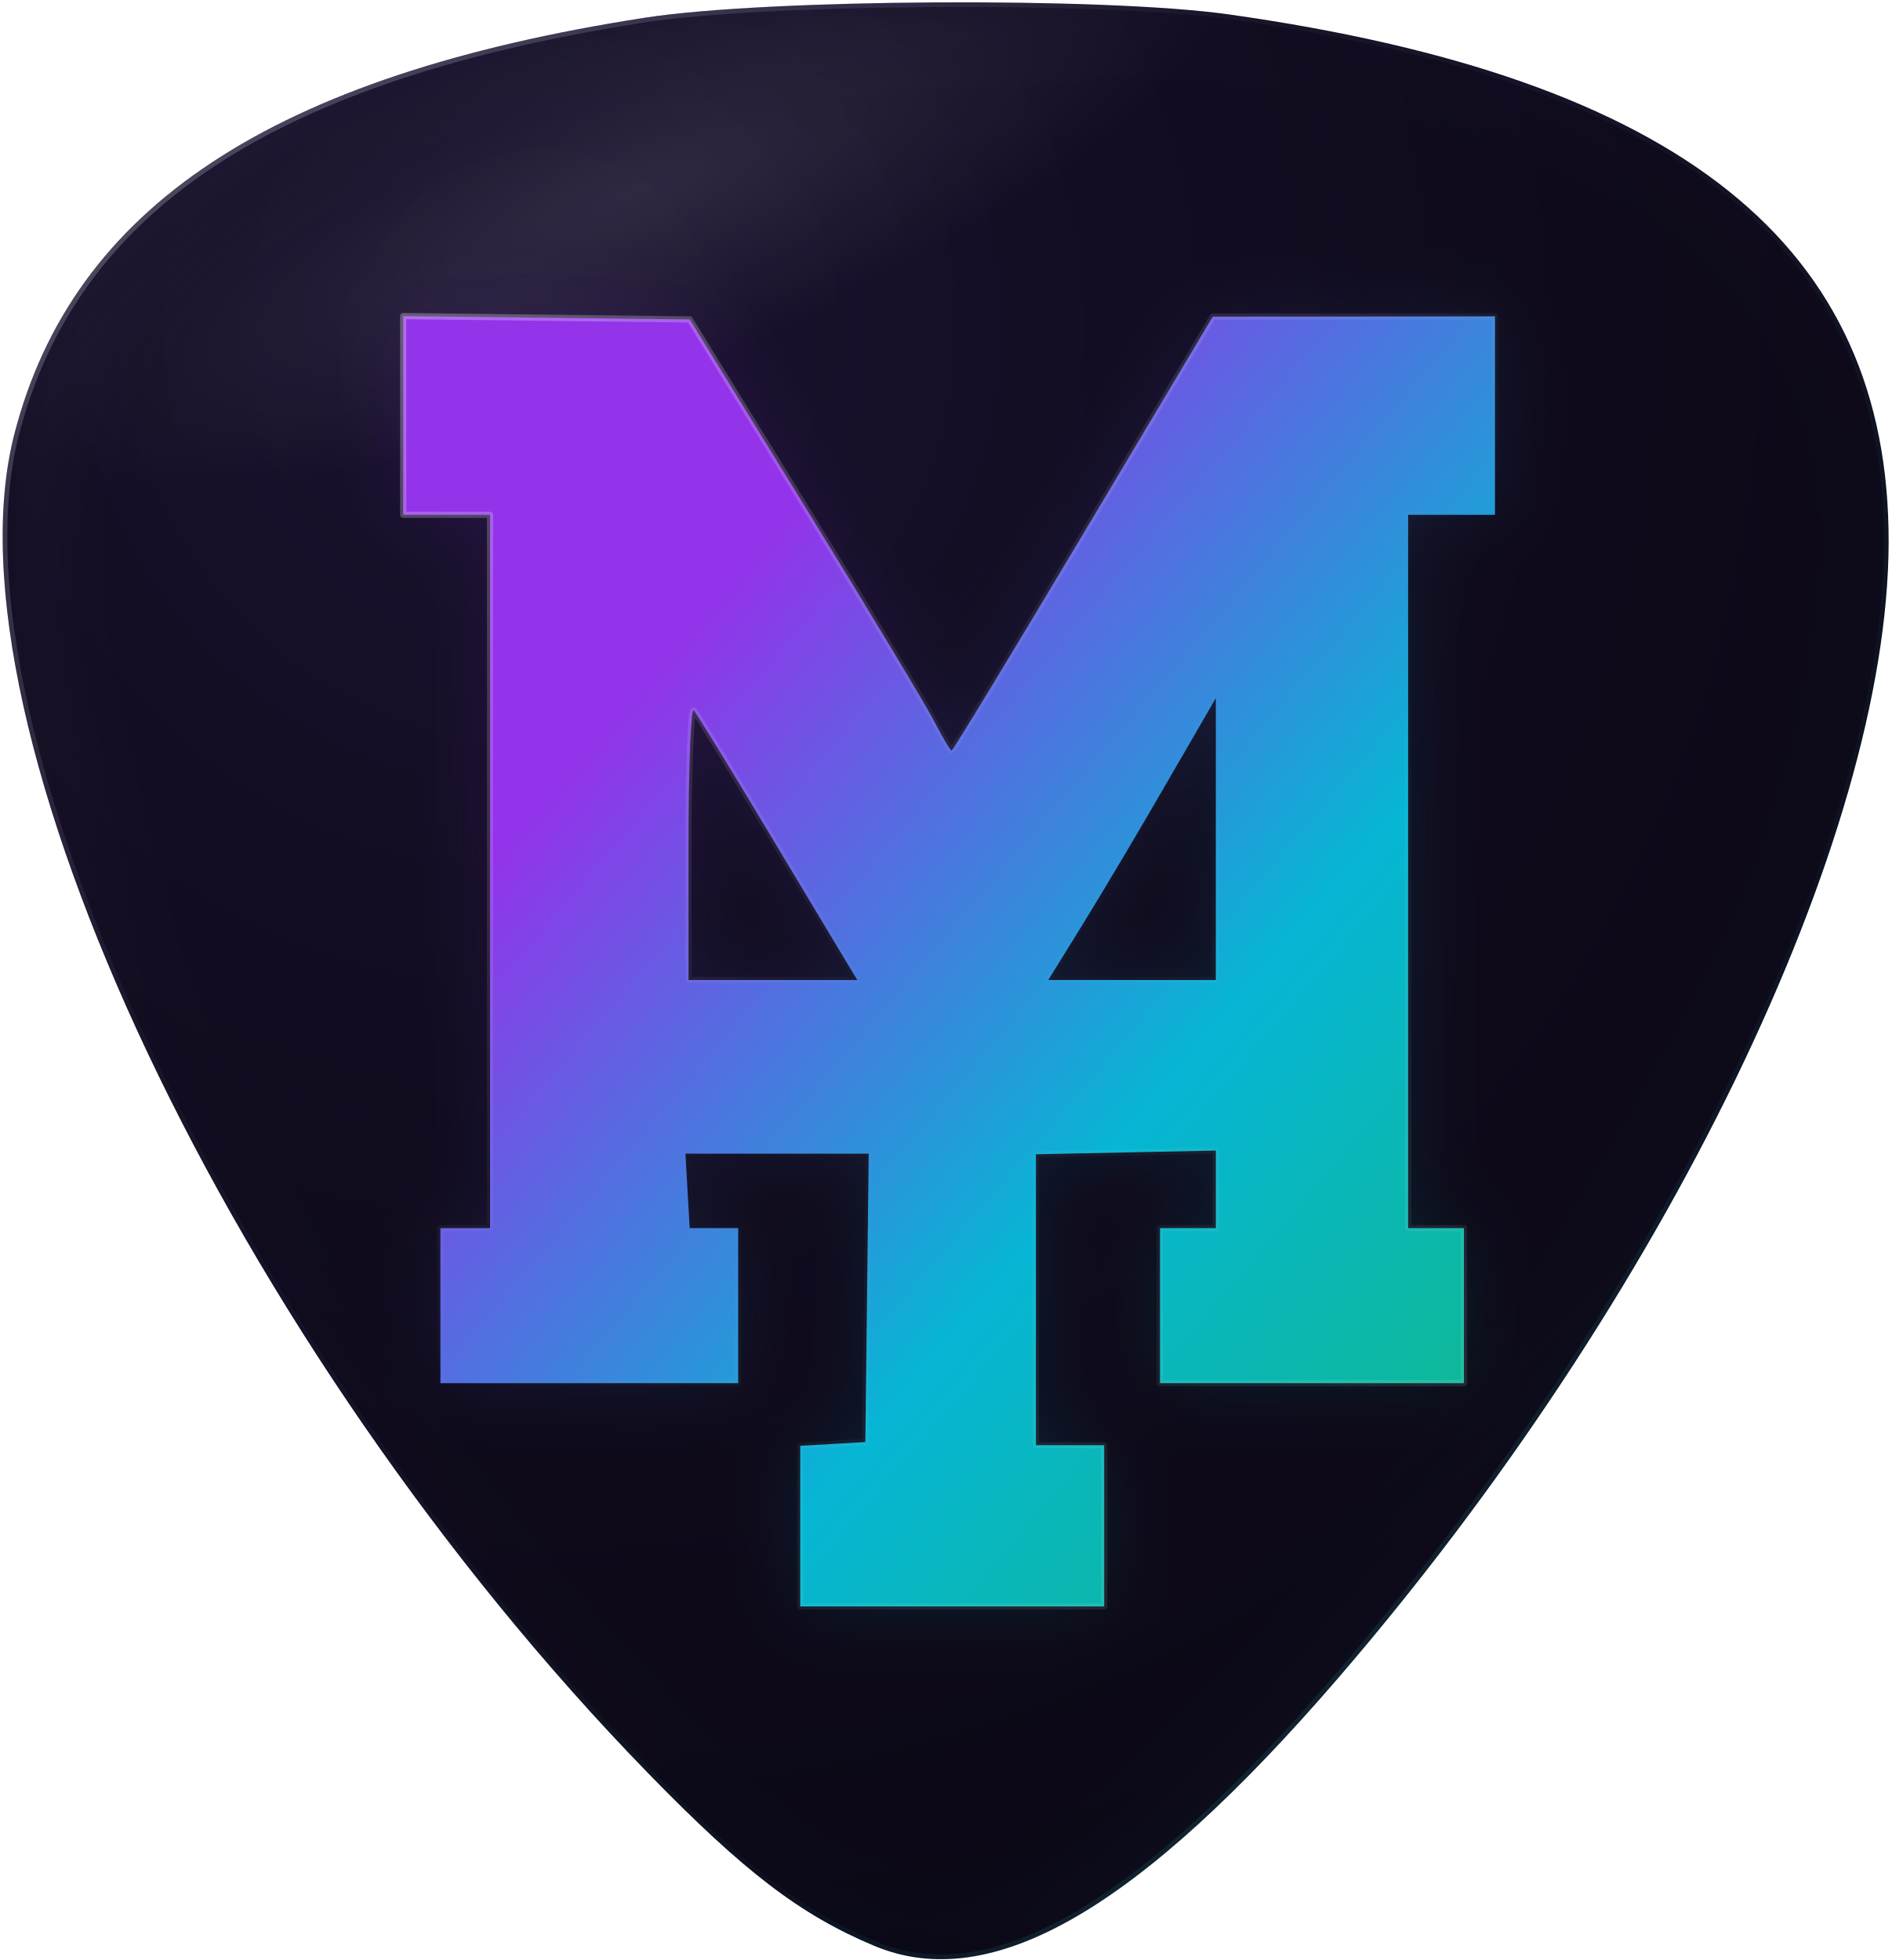
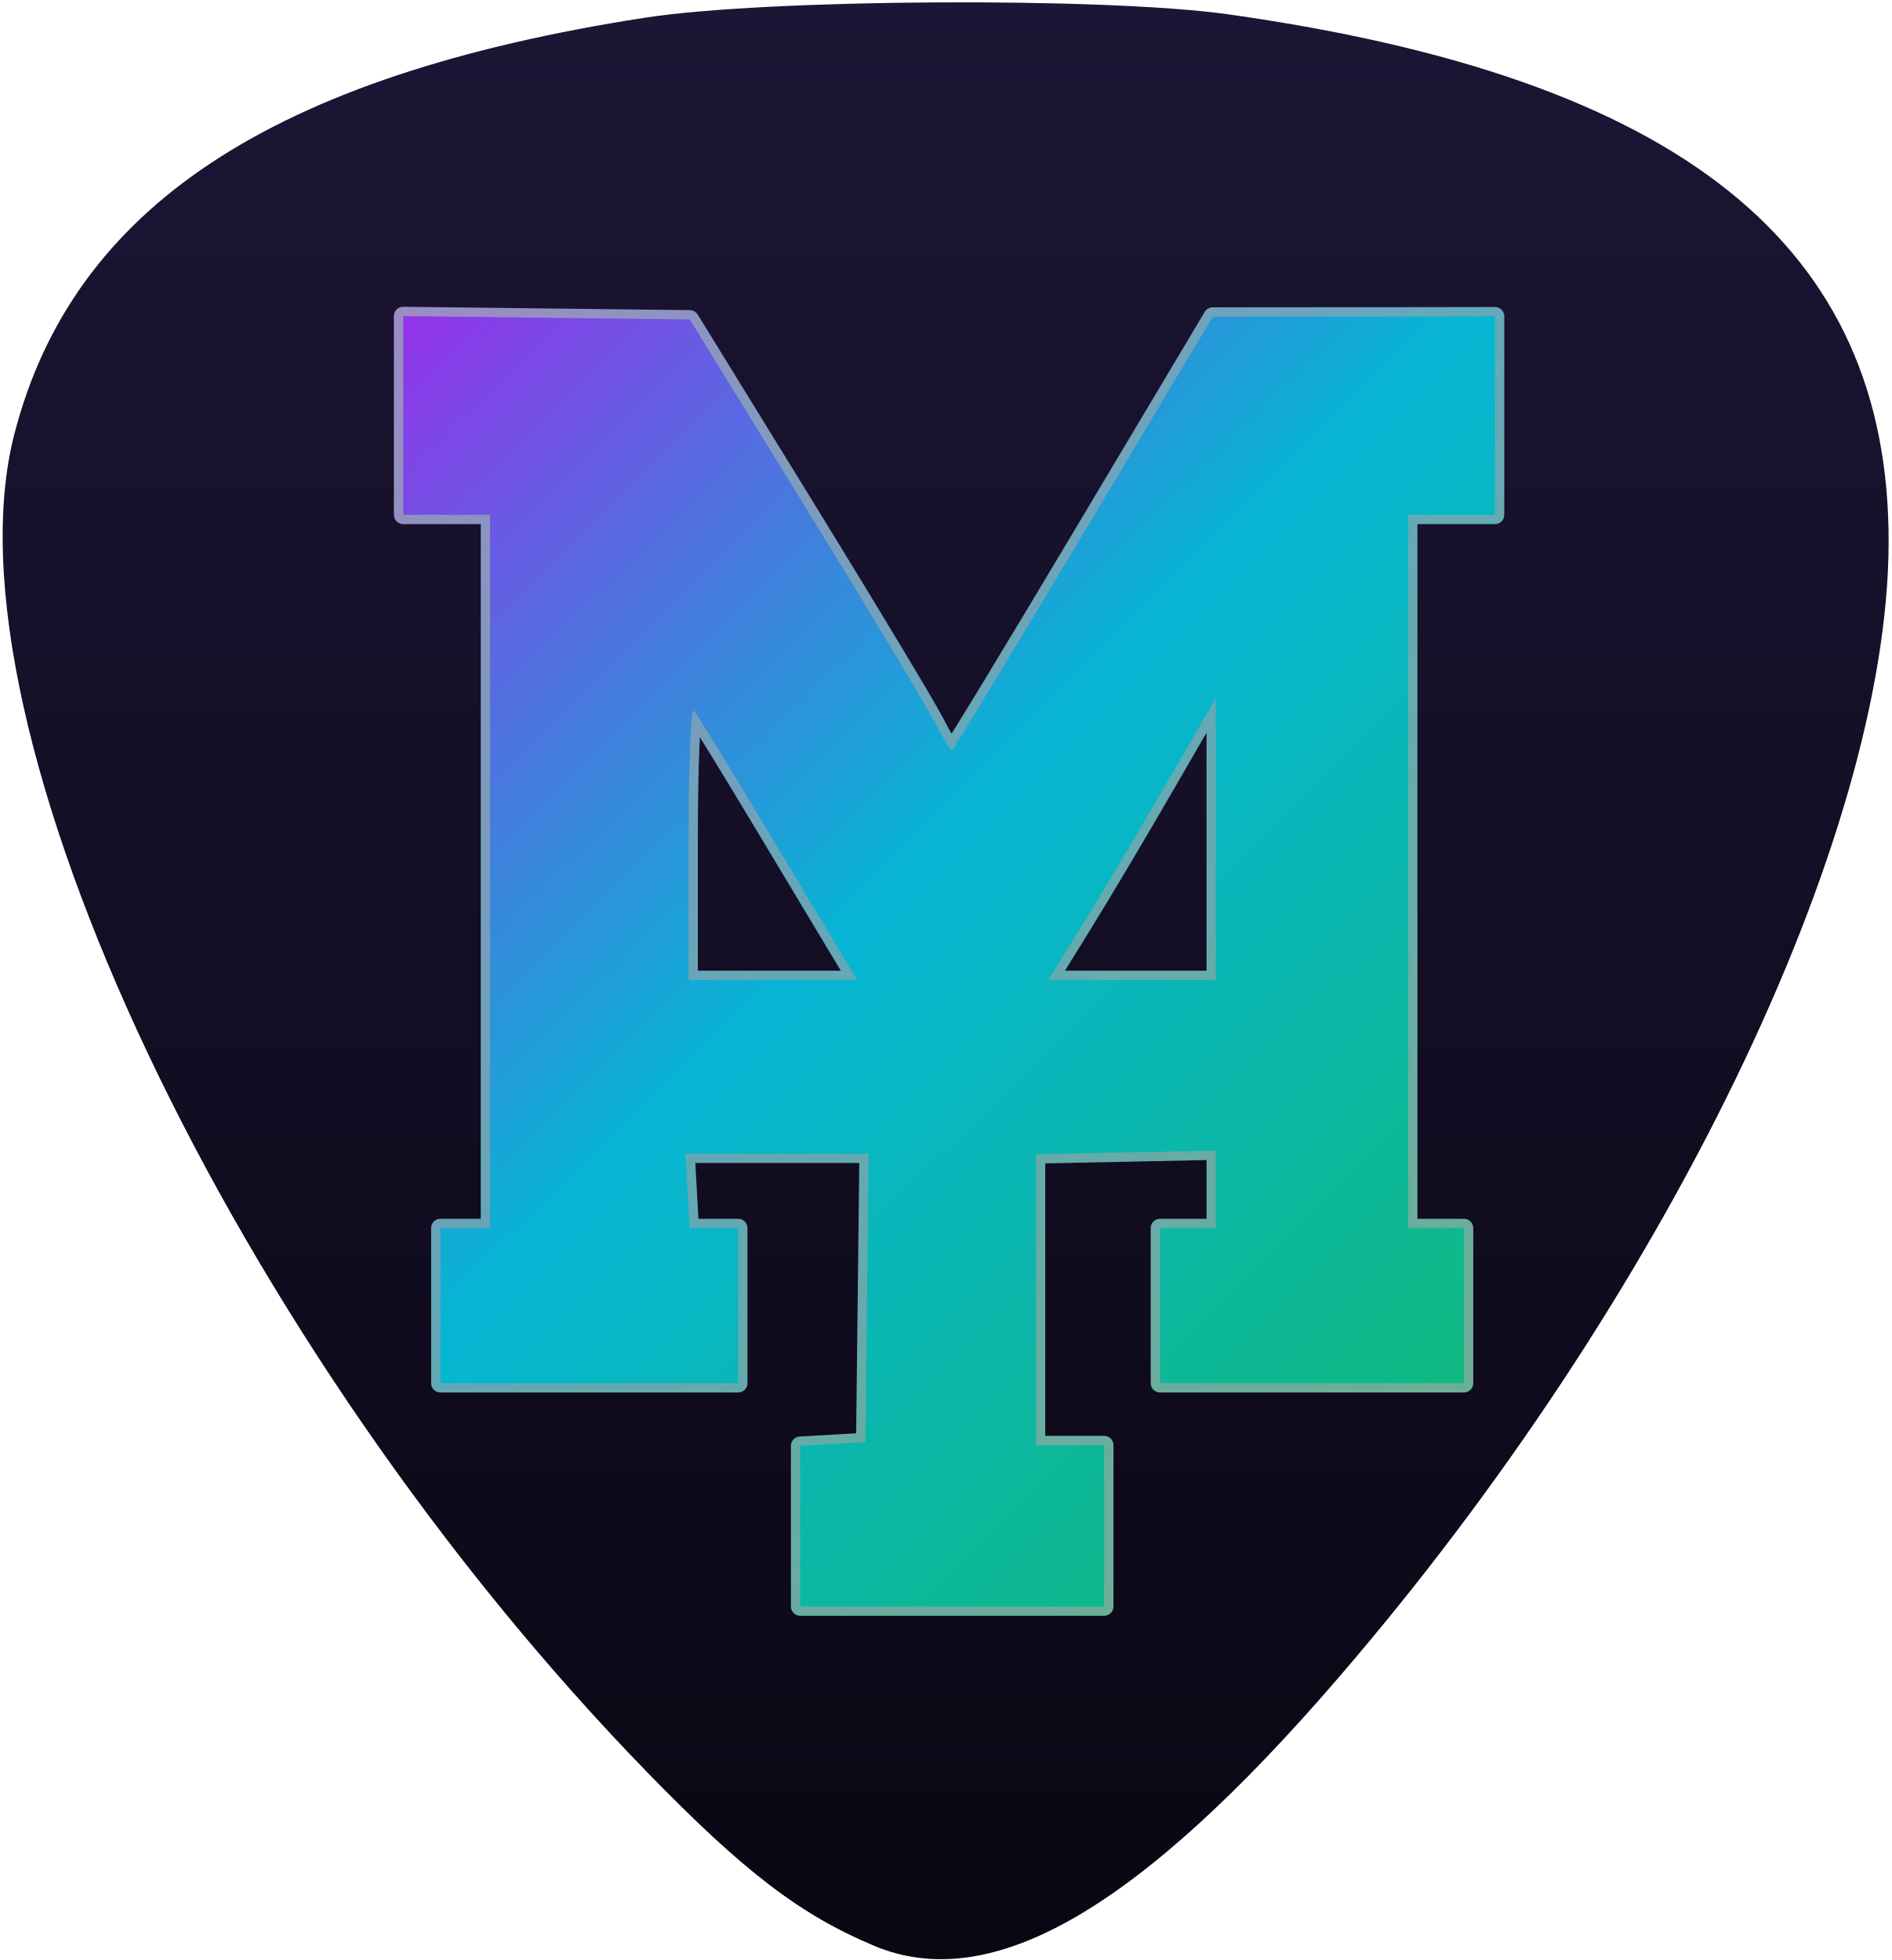
<svg xmlns="http://www.w3.org/2000/svg" viewBox="103 97 305 316">
  <defs>
-     <linearGradient id="mystic" x1="0" y1="0" x2="1" y2="1">
+     <linearGradient id="mystic" gradientUnits="userSpaceOnUse" x1="168" y1="148" x2="339" y2="320">
      <stop offset="0" stop-color="#9333ea" />
-       <stop offset="0.25" stop-color="#9333ea" />
-       <stop offset="0.65" stop-color="#06b6d4" />
+       <stop offset="0.5" stop-color="#06b6d4" />
      <stop offset="1" stop-color="#10b981" />
    </linearGradient>
    <path id="pick" fill-rule="evenodd" d="M243.89,410.70C231.98,405.69 222.99,398.82 207.45,382.85C140.70,314.27 93.23,213.94 105.31,167.00C114.73,130.40 146.89,109.16 207.00,99.85C226.60,96.81 281.05,96.50 301.00,99.31C373.92,109.58 407.60,136.53 407.46,184.50C407.32,232.23 371.35,306.44 318.76,367.50C286.51,404.94 262.77,418.64 243.89,410.70Z" />
    <path id="letters" fill-rule="evenodd" d="M232.00,343.05L232.00,330.10L237.25,329.80L242.50,329.50L242.77,306.25L243.04,283.00L228.27,283.00L213.50,283.00L213.84,289.00L214.18,295.00L218.09,295.00L222.00,295.00L222.00,307.50L222.00,320.00L198.00,320.00L174.00,320.00L174.00,307.50L174.00,295.00L178.00,295.00L182.00,295.00L182.00,237.50L182.00,180.00L175.00,180.00L168.00,180.00L168.00,163.98L168.00,147.96L191.10,148.23L214.20,148.50L232.67,178.50C242.83,195.00 252.24,210.64 253.59,213.25C254.93,215.86 256.20,218.00 256.41,218.00C256.61,218.00 266.17,202.26 277.64,183.03L298.50,148.05L321.25,148.03L344.00,148.00L344.00,164.00L344.00,180.00L337.00,180.00L330.00,180.00L330.00,237.50L330.00,295.00L334.50,295.00L339.00,295.00L339.00,307.50L339.00,320.00L314.50,320.00L290.00,320.00L290.00,307.50L290.00,295.00L294.50,295.00L299.00,295.00L299.00,288.75L299.00,282.50L284.50,282.80L270.00,283.10L270.00,306.55L270.00,330.00L275.50,330.00L281.00,330.00L281.00,343.00L281.00,356.00L256.50,356.00L232.00,356.00L232.00,343.05ZM239.24,251.75C238.16,249.96 232.42,240.40 226.49,230.50C220.55,220.60 215.31,212.07 214.85,211.55C214.38,211.03 214.00,220.57 214.00,232.80L214.00,255.00L227.60,255.00L241.20,255.00L239.24,251.75ZM299.00,232.27L299.00,209.55L291.04,223.30C286.67,230.87 280.59,241.10 277.54,246.03L271.99,255.00L285.49,255.00L299.00,255.00L299.00,232.27Z" />
-     <clipPath id="pickClip">
-       <use href="#pick" />
-     </clipPath>
-     <radialGradient id="body" gradientUnits="userSpaceOnUse" cx="190" cy="150" r="300">
-       <stop offset="0" stop-color="#1a1230" />
-       <stop offset="0.45" stop-color="#100b1d" />
-       <stop offset="1" stop-color="#0a0714" />
-     </radialGradient>
-     <linearGradient id="edge" gradientUnits="userSpaceOnUse" x1="105" y1="97" x2="408" y2="413">
-       <stop offset="0" stop-color="#fff" stop-opacity="0.3" />
-       <stop offset="0.3" stop-color="#c4b5fd" stop-opacity="0.05" />
-       <stop offset="0.7" stop-color="#22d3ee" stop-opacity="0.04" />
-       <stop offset="1" stop-color="#6ee7b7" stop-opacity="0.28" />
+     <linearGradient id="ink" gradientUnits="userSpaceOnUse" x1="0" y1="97" x2="0" y2="413">
+       <stop offset="0" stop-color="#1c1535" />
+       <stop offset="1" stop-color="#0a0713" />
    </linearGradient>
-     <radialGradient id="spec" cx="0.5" cy="0.5" r="0.5">
-       <stop offset="0" stop-color="#fff" stop-opacity="0.1" />
-       <stop offset="1" stop-color="#fff" stop-opacity="0" />
-     </radialGradient>
-     <linearGradient id="letterEdge" gradientUnits="userSpaceOnUse" x1="168" y1="148" x2="344" y2="356">
-       <stop offset="0" stop-color="#fff" stop-opacity="0.28" />
-       <stop offset="0.5" stop-color="#fff" stop-opacity="0" />
-       <stop offset="1" stop-color="#fff" stop-opacity="0.12" />
+     <linearGradient id="tint" gradientUnits="userSpaceOnUse" x1="168" y1="148" x2="339" y2="320">
+       <stop offset="0" stop-color="#c7b5f5" />
+       <stop offset="0.5" stop-color="#7ddbe8" />
+       <stop offset="1" stop-color="#8be6bf" />
    </linearGradient>
-     <filter id="soft" x="-20%" y="-20%" width="140%" height="140%">
-       <feGaussianBlur stdDeviation="6" />
-     </filter>
-     <filter id="glow" x="-20%" y="-20%" width="140%" height="140%">
-       <feGaussianBlur stdDeviation="6" />
-     </filter>
  </defs>
-   <use href="#pick" fill="url(#body)" />
-   <g clip-path="url(#pickClip)">
-     <use href="#pick" fill="none" stroke="url(#edge)" stroke-width="14" filter="url(#soft)" opacity="0.2" />
-     <ellipse cx="205" cy="128" rx="105" ry="30" transform="rotate(-22 205 128)" fill="url(#spec)" />
-     <use href="#pick" fill="none" stroke="url(#edge)" stroke-width="1.5" />
-   </g>
-   <use href="#letters" fill="url(#mystic)" filter="url(#glow)" opacity="0.12" />
+   <use href="#pick" fill="url(#ink)" />
+   <use href="#letters" fill="none" stroke="url(#tint)" stroke-opacity="0.75" stroke-width="3" stroke-linejoin="round" />
  <use href="#letters" fill="url(#mystic)" />
-   <use href="#letters" fill="none" stroke="url(#letterEdge)" stroke-width="1" stroke-linejoin="round" />
</svg>
